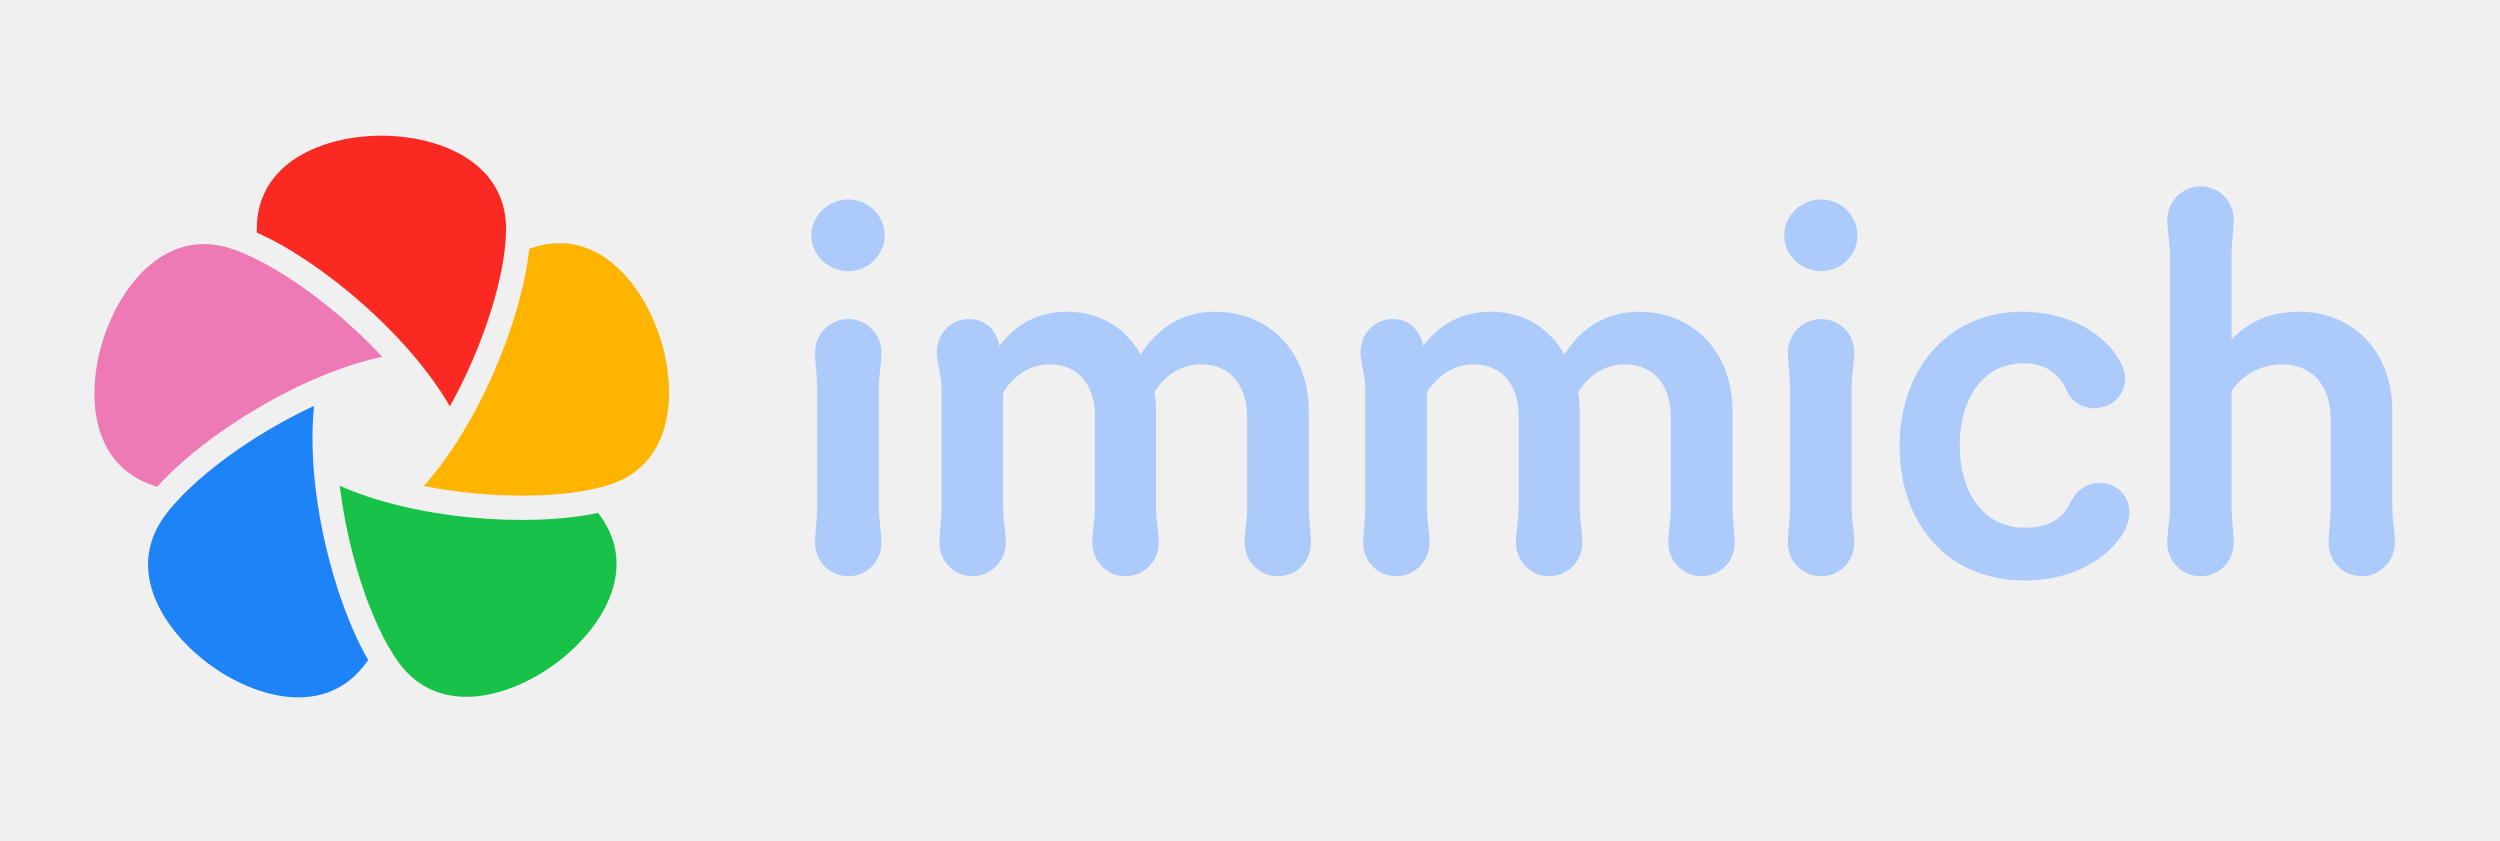
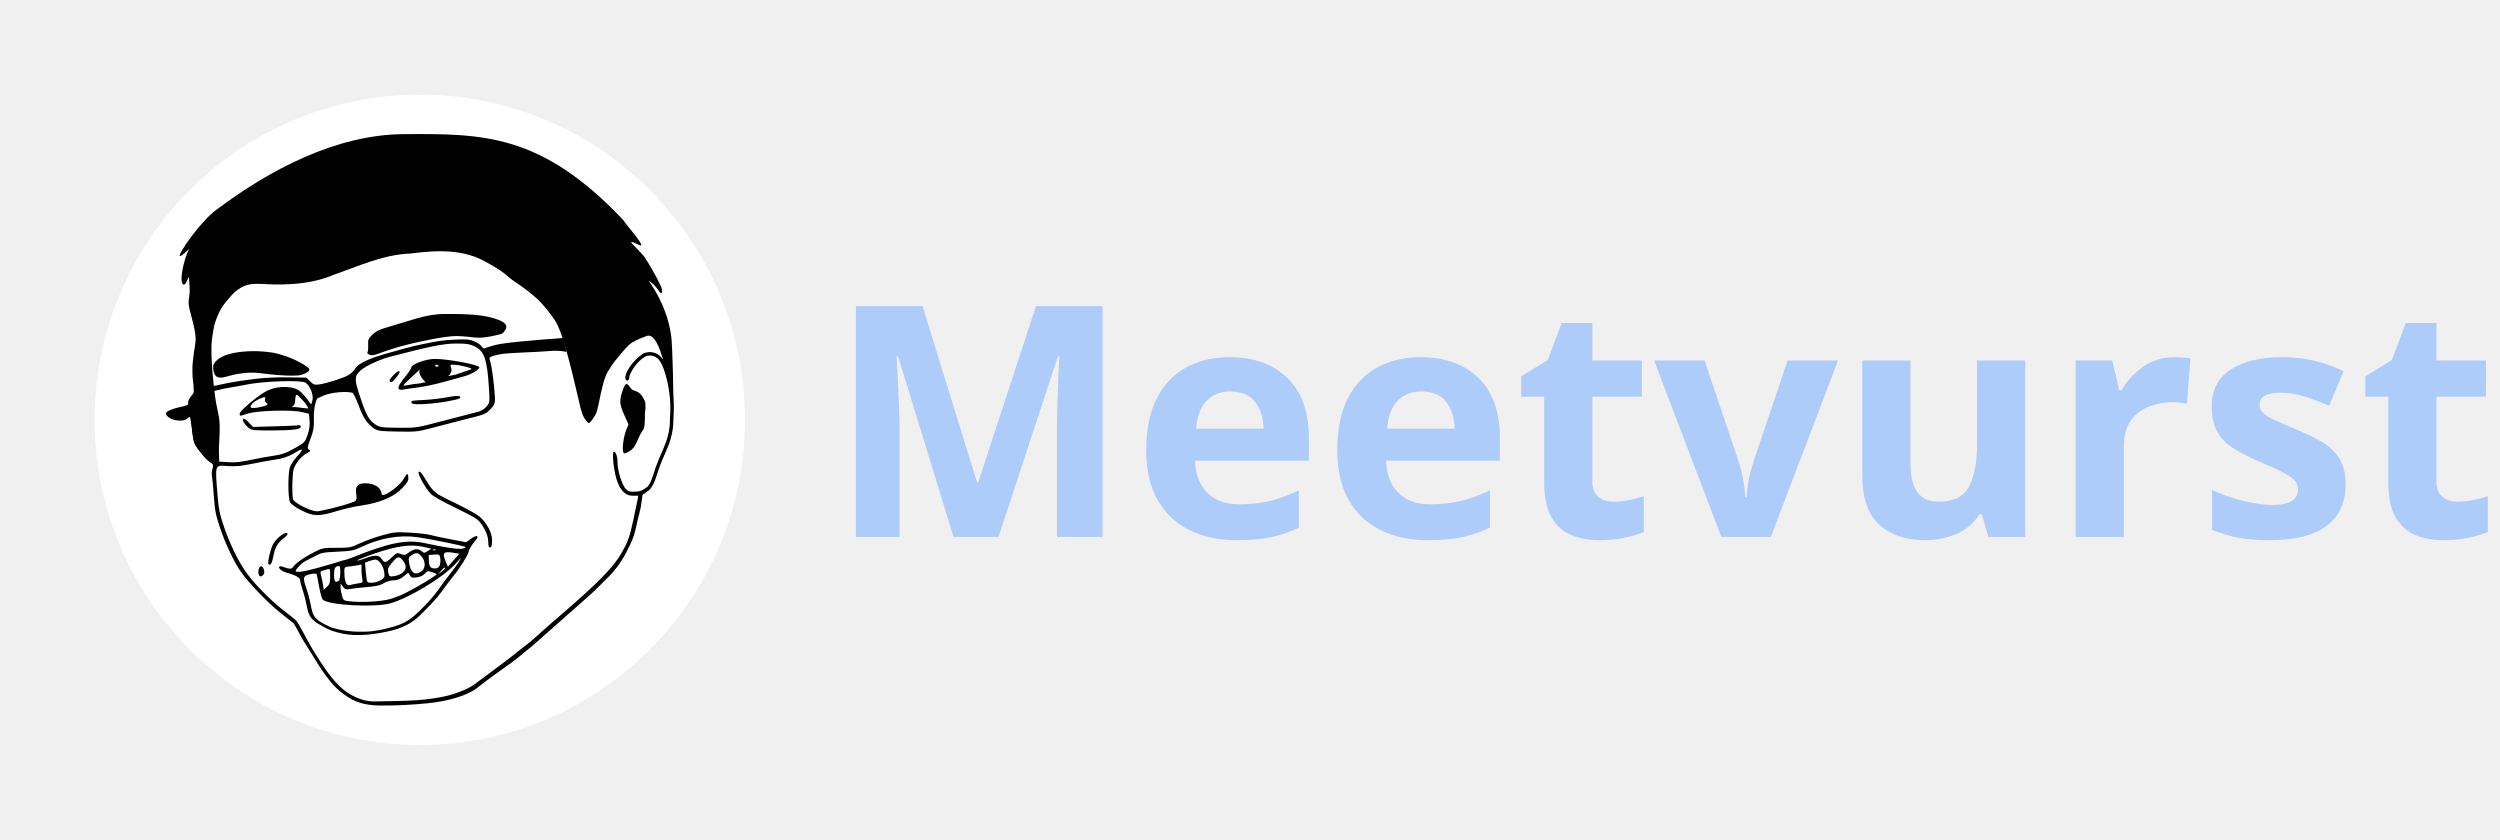
- <svg xmlns="http://www.w3.org/2000/svg" version="1.1" id="Router_Medium_x5F_Black_00000159464448132936669960000002337362428709113490_" x="0px" y="0px" viewBox="0 0 792 266.25" style="enable-background:new 0 0 792 266.25;" xml:space="preserve">
-   <style type="text/css">
- 	.st0{fill:#ACCBFA;}
- 	.st1{fill:#FA2921;}
- 	.st2{fill:#ED79B5;}
- 	.st3{fill:#FFB400;}
- 	.st4{fill:#1E83F7;}
- 	.st5{fill:#18C249;}
- </style>
-   <g>
-     <path class="st0" d="M268.73,63.18c6.34,0,11.52,5.18,11.52,11.35c0,6.34-5.18,11.35-11.52,11.35s-11.69-5.01-11.69-11.35   C257.04,68.36,262.39,63.18,268.73,63.18z M258.88,122.45c0-3.01-0.67-7.85-0.67-10.68c0-6.01,4.67-10.68,10.52-10.68   c5.84,0,10.52,4.67,10.52,10.68c0,2.84-0.83,7.68-0.83,10.68v38.73c0,3.01,0.83,7.85,0.83,10.68c0,6.01-4.67,10.68-10.52,10.68   c-5.84,0-10.52-4.67-10.52-10.68c0-2.84,0.67-7.68,0.67-10.68V122.45z" />
-     <path class="st0" d="M394.28,171.87c0-2.84,0.83-7.68,0.83-10.68V132.3c0-10.18-5.34-16.86-14.52-16.86c-6.01,0-11.35,3-14.86,8.85   c0.33,1.84,0.5,3.67,0.5,5.68v31.22c0,3.01,0.83,7.85,0.83,10.68c0,6.01-4.67,10.68-10.68,10.68c-5.51,0-10.35-4.67-10.35-10.68   c0-2.84,0.83-7.68,0.83-10.68V131.8c0-3.17-0.5-6.01-1.67-8.51c-2.17-4.84-6.51-7.85-12.52-7.85c-6.18,0-11.19,3.17-14.86,8.85   v36.9c0,3.01,0.83,7.85,0.83,10.68c0,6.01-4.84,10.68-10.52,10.68c-5.84,0-10.52-4.67-10.52-10.68c0-2.84,0.67-7.68,0.67-10.68   v-38.57c0-3.01-1.5-8.35-1.5-10.85c0-6.01,4.34-10.68,10.18-10.68c5.51,0,8.68,3.67,9.68,8.51c5.01-6.68,12.02-10.85,21.2-10.85   c10.85,0,18.7,5.18,23.54,13.52c5.51-8.68,13.52-13.52,23.54-13.52c16.86,0,29.72,12.19,29.72,31.72v30.72   c0,3.01,0.67,7.85,0.67,10.68c0,6.01-4.51,10.68-10.52,10.68C399.12,182.55,394.28,177.88,394.28,171.87z" />
-     <path class="st0" d="M528.5,171.87c0-2.84,0.83-7.68,0.83-10.68V132.3c0-10.18-5.34-16.86-14.52-16.86c-6.01,0-11.35,3-14.86,8.85   c0.33,1.84,0.5,3.67,0.5,5.68v31.22c0,3.01,0.84,7.85,0.84,10.68c0,6.01-4.67,10.68-10.68,10.68c-5.51,0-10.35-4.67-10.35-10.68   c0-2.84,0.84-7.68,0.84-10.68V131.8c0-3.17-0.5-6.01-1.67-8.51c-2.17-4.84-6.51-7.85-12.52-7.85c-6.18,0-11.19,3.17-14.86,8.85   v36.9c0,3.01,0.83,7.85,0.83,10.68c0,6.01-4.84,10.68-10.52,10.68c-5.84,0-10.52-4.67-10.52-10.68c0-2.84,0.67-7.68,0.67-10.68   v-38.57c0-3.01-1.5-8.35-1.5-10.85c0-6.01,4.34-10.68,10.18-10.68c5.51,0,8.68,3.67,9.68,8.51c5.01-6.68,12.02-10.85,21.2-10.85   c10.85,0,18.7,5.18,23.54,13.52c5.51-8.68,13.52-13.52,23.54-13.52c16.86,0,29.72,12.19,29.72,31.72v30.72   c0,3.01,0.67,7.85,0.67,10.68c0,6.01-4.51,10.68-10.52,10.68C533.35,182.55,528.5,177.88,528.5,171.87z" />
-     <path class="st0" d="M576.92,63.18c6.34,0,11.52,5.18,11.52,11.35c0,6.34-5.18,11.35-11.52,11.35s-11.69-5.01-11.69-11.35   C565.23,68.36,570.57,63.18,576.92,63.18z M567.07,122.45c0-3.01-0.67-7.85-0.67-10.68c0-6.01,4.67-10.68,10.52-10.68   s10.52,4.67,10.52,10.68c0,2.84-0.84,7.68-0.84,10.68v38.73c0,3.01,0.84,7.85,0.84,10.68c0,6.01-4.67,10.68-10.52,10.68   s-10.52-4.67-10.52-10.68c0-2.84,0.67-7.68,0.67-10.68V122.45z" />
-     <path class="st0" d="M601.79,141.31c0-23.54,14.69-42.57,39.07-42.57c12.86,0,24.71,5.84,30.05,14.53c2,3.17,2.34,5.01,2.34,6.51   c0,5.18-4.01,9.52-9.85,9.52c-3.84,0-7.34-2.17-8.85-6.01c-2.34-5.18-6.85-8.18-13.69-8.18c-12.86,0-20.03,11.52-20.03,26.04   c0,14.69,7.51,26.04,20.53,26.04c7.01,0,12.02-2.5,14.36-7.68c1.67-3.51,4.84-6.51,9.18-6.51c6.01,0,9.68,4.17,9.68,9.35   c0,2.5-1,5.51-3.17,8.35c-5.51,7.35-15.86,13.19-30.05,13.19C616.32,183.89,601.79,165.19,601.79,141.31z" />
-     <path class="st0" d="M737.69,171.87c0-2.84,0.67-7.68,0.67-10.68v-28.55c0-10.18-5.68-17.2-15.36-17.2   c-6.68,0-12.35,3.17-16.03,8.35v37.4c0,3.01,0.67,7.85,0.67,10.68c0,6.01-4.67,10.68-10.52,10.68s-10.52-4.67-10.52-10.68   c0-2.84,0.84-7.68,0.84-10.68v-80.8c0-3.01-0.84-7.85-0.84-10.68c0-6.01,4.84-10.68,10.52-10.68c5.84,0,10.52,4.67,10.52,10.68   c0,2.84-0.67,7.68-0.67,10.68v27.21c5.01-5.51,12.19-8.85,21.37-8.85c17.2,0,29.55,12.86,29.55,31.22v31.22   c0,3.01,0.83,7.85,0.83,10.68c0,6.01-4.84,10.68-10.52,10.68C742.36,182.55,737.69,177.88,737.69,171.87z" />
-   </g>
-   <g>
-     <path class="st1" d="M114.82,96.21c11.92,10.55,21.52,21.86,27.7,32.52c10.62-18.99,17.71-41.55,17.8-55.92c0-0.1,0-0.19,0-0.28   c0-21.26-21.21-29.54-39.48-29.54s-39.48,8.28-39.48,29.54c0,0.29,0,0.68,0,1.15C91.54,78.2,103.61,86.29,114.82,96.21z" />
-     <path class="st2" d="M49.8,154.19c7.45-8.29,18.88-17.27,31.77-24.86c13.72-8.07,27.44-13.71,39.49-16.3   c-14.78-15.96-34.04-29.68-47.68-34.21c-0.1-0.03-0.18-0.06-0.27-0.09c-20.22-6.57-34.65,11.05-40.3,28.42s-4.33,40.11,15.89,46.68   C48.99,153.93,49.35,154.05,49.8,154.19z" />
-     <path class="st3" d="M209.07,106.86c-5.65-17.38-20.07-34.99-40.3-28.42c-0.28,0.09-0.65,0.21-1.09,0.35   c-1.16,11.08-5.12,25.07-11.09,38.79c-6.35,14.6-14.14,27.23-22.36,36.39c21.34,4.23,44.99,4,58.68-0.35   c0.1-0.03,0.19-0.06,0.27-0.09C213.4,146.97,214.71,124.24,209.07,106.86z" />
-     <path class="st4" d="M102.8,171.18c-3.44-15.54-4.56-30.34-3.3-42.59c-19.75,9.12-38.75,23.2-47.27,34.78   c-0.06,0.08-0.11,0.16-0.16,0.23c-12.5,17.2-0.2,36.37,14.58,47.11s36.81,16.51,49.31-0.69c0.17-0.24,0.4-0.55,0.68-0.93   C111.05,199.44,106.04,185.79,102.8,171.18z" />
-     <path class="st5" d="M189.48,162.49c-10.9,2.33-25.42,2.88-40.32,1.44c-15.84-1.53-30.26-5.03-41.52-10.02   c2.57,21.6,10.09,44.02,18.47,55.7c0.06,0.08,0.11,0.16,0.16,0.23c12.5,17.2,34.52,11.43,49.31,0.69   c14.78-10.74,27.08-29.9,14.58-47.11C189.99,163.18,189.76,162.86,189.48,162.49z" />
+ <svg xmlns="http://www.w3.org/2000/svg" width="792" height="266" viewBox="0 0 792 266" version="1.1" id="svg1" xml:space="preserve">
+   <defs id="defs1">
+     <rect x="252" y="48" width="498.5" height="171.5" id="rect1" />
+   </defs>
+   <g id="layer1" transform="matrix(0.4023438,0,0,0.4023438,15.05315,15.90374)">
+     <circle style="display:inline;opacity:1;fill:#ffffff;fill-opacity:1;stroke:#000000;stroke-width:0;stroke-linecap:round;stroke-linejoin:round;stroke-dasharray:none;stroke-opacity:0;paint-order:fill markers stroke" id="path125" cx="256" cy="256" r="256" transform="translate(37.14945,35.03536)" />
+     <g id="layer1-1" transform="matrix(3.118301,0,0,3.111168,-112.1105,-270.1317)">
+       <path d="m 125.958,108.068 c -17.11,0.097 -33.912,8.983 -47.565,19.295 -3.892,2.939 -9.574,11.098 -8.999,11.536 0.298,0.281 2.036,-1.613 2.309,-1.726 -1.364,2.493 -2.691,8.747 -1.348,8.979 0.677,-0.055 0.948,-1.571 1.283,-1.93 0,0.176 0.21,1.517 0.215,3.645 0.002,0.87 -0.173,1.237 -0.272,2.648 -0.125,1.786 1.639,5.966 1.759,9.03 0.066,1.683 -0.423,3.342 -0.576,5.02 -0.103,1.131 -0.244,1.661 -0.23,3.401 0.019,2.371 0.232,2.764 0.293,3.832 0.067,1.176 0.068,2.572 0.041,2.997 -0.09,1.437 -0.937,4.496 -0.714,5.788 0.157,0.909 0.259,1.862 0.335,2.717 0.084,0.942 0.231,2.006 0.547,2.83 0.421,1.099 1.317,2.115 1.992,2.952 0.653,0.81 0.856,1.207 1.648,1.713 0.482,0.308 0.897,0.224 1.219,0.191 0.518,-0.053 0.9,0.023 1.318,-0.07 0.14,-0.066 0.116,-0.457 0.039,-1.694 -0.14,-2.261 0.334,-5.532 0.126,-8.287 -0.18,-2.374 -0.757,-3.514 -1.183,-7.044 -0.552,-4.574 -0.773,-7.477 -0.844,-9.92 -0.102,-3.503 0.223,-4.672 0.495,-6.405 0.293,-1.869 1.406,-5.06 3.275,-7.179 0.789,-0.895 1.455,-1.789 2.153,-2.372 2.205,-1.845 3.788,-2.197 6.889,-2.029 2.927,0.159 11.193,0.657 17.902,-2.271 6.408,-2.21 12.668,-5.191 19.571,-5.429 6.544,-0.868 13.589,-1.209 19.45,2.388 4.748,2.578 4.655,3.267 6.939,4.801 2.284,1.534 3.653,2.603 5.283,4.024 1.728,1.506 3.866,4.318 4.773,5.7 1.706,2.6 3.512,9.431 5.953,19.98 0.489,2.114 0.367,1.881 0.845,3.275 0.223,0.652 0.269,0.921 0.72,1.624 0.332,0.518 0.692,0.964 0.875,1.062 0.183,0.098 0.255,0.052 0.406,-0.087 0.256,-0.235 0.615,-0.629 0.948,-1.204 0.327,-0.564 0.621,-0.804 0.897,-1.824 0.36,-1.329 0.76,-3.63 0.961,-4.425 0.322,-1.267 0.602,-2.758 1.177,-4.262 0.575,-1.504 2.271,-3.833 3.401,-5.11 0.989,-1.116 2.099,-2.674 3.348,-3.444 1.133,-0.698 2.186,-1.089 3.812,-1.701 4.244,-0.909 6.353,19.722 6.482,18.625 0.246,-2.097 -0.189,-15.954 -0.385,-17.818 -1.156,-10.971 -8.693,-17.442 -4.415,-13.648 0.461,0.409 1.292,1.605 1.595,2 0.219,0.285 0.816,-0.16 0.138,-1.667 -1.014,-2.254 -3.298,-6.256 -4.256,-7.541 -1.566,-2.102 -5.594,-5.048 -1.328,-2.955 2.43,1.193 -3.098,-4.904 -3.945,-6.283 -20.726,-21.975 -35.531,-21.838 -55.352,-21.726 z" style="display:inline;fill:#000000;fill-opacity:1;stroke:none;stroke-width:0.882;stroke-linecap:round;stroke-linejoin:round;stroke-opacity:1;paint-order:fill markers stroke" id="path98" />
+       <path style="display:inline;fill:#000000;fill-opacity:1;stroke:none;stroke-opacity:0.37" d="m 68.075,193.017 c 3.963,-0.594 4.974,-0.584 7.868,-0.685 l 5.167,0.061 0.654,0.648 c 0.78,0.812 0.942,0.87 2.038,0.729 0.655,-0.085 2.294,-0.532 3.643,-0.994 2.124,-0.727 2.579,-0.994 3.398,-1.994 0.31,-0.378 0.472,-1.545 6.319,-3.229 1.877,-0.541 5.525,-1.585 7.718,-2 1.219,-0.231 3.011,-0.637 4.686,-0.767 1.558,-0.121 3.09,-0.193 4.185,-0.113 0.71,0.052 1.254,0.303 1.964,0.669 0.52,0.268 0.78,0.581 1.227,1.092 0.173,0.198 1.076,-0.48 3.679,-0.903 3.355,-0.545 12.45,-1.167 12.528,-1.187 0.105,0.285 0.478,2.134 0.7,2.814 -0.685,-0.048 -1.356,-0.36 -3.842,-0.132 -2.482,0.227 -8.046,0.3 -9.769,0.649 -2.347,0.475 -2.083,0.77 -1.999,1.043 0.146,0.476 0.387,1.501 0.577,2.902 0.27,1.993 0.385,3.221 0.475,4.736 0.08,1.354 -0.148,1.677 -1.065,2.622 -0.929,0.957 -1.488,1 -5.452,2.011 -2.328,0.594 -5.364,1.385 -6.747,1.759 -2.268,0.613 -2.902,0.672 -6.482,0.6 -3.659,-0.073 -4.036,-0.127 -4.829,-0.693 -1.342,-0.957 -2.147,-2.198 -3.065,-4.726 -0.466,-1.283 -1.024,-2.386 -1.239,-2.45 -1.189,-0.354 -4.188,-0.093 -5.621,0.488 -0.835,0.339 -1.517,0.652 -1.517,0.696 -0.489,1.212 -0.5,1.558 -0.635,2.805 -0.071,0.655 0.047,1.713 -0.033,2.725 -0.07,0.885 -0.309,1.683 -0.748,2.849 -0.583,1.549 -0.602,1.73 -0.211,1.976 0.371,0.234 0.317,0.33 -0.387,0.694 -1.146,0.593 -2.404,2.106 -2.732,3.287 -0.298,1.073 -0.375,5.118 -0.116,6.084 0.203,0.756 3.569,2.456 4.865,2.457 0.508,3.3e-4 5.104,-1 7.502,-1.965 1.253,-0.504 -0.48,-2.539 1.027,-3.497 0.716,-0.455 4.226,-0.427 4.549,1.895 0.146,1.053 3.458,-1.554 4.178,-2.589 0.631,-0.908 1.101,-2.12 1.212,-0.863 0.071,0.805 -0.096,1.119 -1.241,2.329 -1.66,1.755 -4.512,2.97 -8.234,3.506 -1.382,0.199 -3.689,0.726 -5.126,1.169 -3.525,1.089 -4.621,1.059 -7.068,-0.193 -1.171,-0.599 -2.087,-1.262 -2.285,-1.654 -0.411,-0.813 -0.446,-5.548 -0.05,-6.972 0.158,-0.568 0.806,-1.584 1.451,-2.274 0.641,-0.686 1.094,-1.318 1.007,-1.405 -0.087,-0.087 -0.636,0.142 -1.218,0.51 -1.362,0.86 -2.635,1.303 -4.444,1.547 -0.797,0.108 -2.786,0.471 -4.418,0.807 -2.25,0.464 -3.449,0.575 -4.955,0.461 -2.647,-0.2 -2.56,-0.442 -2.065,5.746 0.241,3.013 0.449,4.048 1.33,6.615 1.165,3.393 2.751,6.707 4.288,8.957 1.579,2.312 4.867,5.707 7.657,7.906 1.305,1.029 1.793,1.35 2.616,2.107 0.609,0.561 2.466,4.488 3.828,6.608 1.215,1.891 3.249,5.374 5.873,7.509 1.815,1.477 4.26,2.366 6.057,2.336 5.383,-0.089 8.147,-0.125 10.698,-0.433 2.156,-0.273 4.041,-0.558 5.944,-1.247 1.673,-0.606 2.577,-0.851 4.715,-2.504 1.534,-1.186 5.326,-3.907 6.87,-5.175 2.837,-2.33 2.841,-2.074 5.566,-4.594 4.107,-3.797 13.608,-11.215 16.299,-16.012 1.214,-2.164 1.065,-1.963 1.535,-3.175 0.497,-1.282 1.399,-5.747 1.857,-8.047 0.127,-0.639 0.025,-0.614 0.174,-0.719 0.131,-0.093 0.325,-0.347 0.468,-0.343 0.25,0.01 0.153,-0.138 0.389,-0.131 -0.011,0.379 -0.372,2.288 -0.395,2.799 -0.253,1.257 -0.452,1.793 -0.67,2.777 -0.214,0.965 -0.455,2.232 -0.85,3.381 -0.32,0.928 -0.877,2.052 -1.532,3.326 -1.085,2.111 -2.649,3.943 -3.216,4.507 -1.469,1.463 -2.921,2.955 -4.013,3.945 -1.043,0.946 -11.737,10.407 -11.926,10.55 -0.897,0.676 -2.723,2.29 -3.934,3.157 -1.486,1.063 -4.462,3.157 -7.022,5.177 -1.962,1.548 -5.84,2.742 -10.271,3.158 -5.85,0.549 -9.813,0.455 -10.695,0.381 -3.06,-0.255 -4.609,-1.136 -6.444,-2.537 -3.215,-2.454 -5.518,-7.126 -7.266,-9.718 -0.937,-1.39 -2.227,-4.091 -2.5,-4.365 -0.174,-0.174 -1.335,-1.048 -2.792,-2.231 l 3.5e-5,3e-5 c -2.609,-2.118 -6.45,-6.131 -7.896,-8.25 -1.458,-2.135 -3.073,-5.538 -4.195,-8.837 -0.874,-2.57 -1.074,-3.577 -1.283,-6.482 -0.137,-1.892 -0.31,-3.737 -0.385,-4.101 -0.075,-0.364 -0.026,-1.043 0.109,-1.509 0.222,-0.766 0.174,-0.894 -0.496,-1.323 -0.838,-0.537 -2.816,-2.948 -3.157,-3.85 -0.124,-0.327 -0.304,-1.249 -0.401,-2.05 -0.438,-3.616 -0.409,-3.53 -1.002,-2.994 -1.047,0.948 -3.961,0.343 -4.378,-0.909 -0.141,-0.424 1.142,-1.025 3.017,-1.412 1.289,-0.266 1.583,-0.42 1.49,-0.777 -0.064,-0.245 0.113,-0.81 0.455,-1.209 0.589,-0.684 0.557,-0.969 1.25,-1.296 0.916,-0.432 5.174,-1.448 9.216,-2.054 z m 2.497,15.941 c 1.237,-0.261 2.844,-0.552 3.572,-0.648 1.931,-0.254 2.964,-0.623 4.936,-1.765 1.658,-0.961 1.791,-1.109 2.281,-2.561 0.361,-1.068 0.481,-1.957 0.39,-2.895 l -0.13,-1.354 -1.357,-0.337 c -2.073,-0.515 -8.919,-0.335 -10.978,0.288 -0.913,0.276 -1.539,0.527 -1.623,0.392 -0.207,-0.336 0.06,-0.647 0.298,-0.943 0.238,-0.296 0.382,-0.374 0.993,-0.959 0.611,-0.586 2.426,-2.119 3.785,-2.876 1.844,-1.164 5.042,-1.356 6.696,-0.402 0.437,0.252 1.21,1.021 1.72,1.709 l 0.926,1.251 0.241,-0.815 c 0.314,-1.061 -0.509,-3.143 -1.439,-3.638 -1.072,-0.571 -8.986,-0.262 -12.296,0.481 -1.455,0.326 -2.781,0.401 -6.141,1.206 -2.137,0.512 -2.832,0.275 -3.648,1.524 -0.415,0.636 -0.576,1.001 -0.351,3.519 0.185,2.077 0.293,2.398 0.55,3.919 0.236,1.397 1.065,2.923 2.038,3.651 0.973,0.729 2.315,1.727 2.315,1.727 l 1.798,0.126 c 1.605,0.114 2.505,0.015 5.424,-0.6 z m -1.157,-6.37 c -0.826,-0.65 -1.314,-1.474 -1.088,-1.838 0.089,-0.143 0.568,0.171 1.065,0.698 l 0.904,0.958 4.438,-0.12 c 2.441,-0.066 4.616,-0.169 4.835,-0.229 0.223,-0.061 0.397,0.063 0.397,0.284 0,0.567 -1.513,0.765 -5.984,0.783 -3.527,0.014 -3.928,-0.033 -4.566,-0.534 z m 39.341,-1.402 c 2.937,-0.783 5.963,-1.568 6.727,-1.746 0.993,-0.231 1.586,-0.558 2.084,-1.151 0.689,-0.818 0.695,-0.863 0.52,-3.744 -0.352,-5.797 -0.928,-7.507 -2.845,-8.462 -0.87,-0.433 -1.614,-0.634 -3.902,-0.606 -2.703,0.032 -5.487,0.652 -13.322,2.693 -2.064,0.537 -5.055,1.925 -5.965,2.803 -1.124,1.085 -1.266,1.575 -0.321,4.555 1.223,3.857 1.934,5.324 2.952,6.092 1.176,0.886 1.383,0.924 5.341,0.959 3.309,0.03 3.523,-0.004 8.731,-1.392 z m -6.29,-3.585 c -0.308,-0.498 -0.116,-0.551 2.396,-0.662 1.295,-0.057 3.41,-0.303 4.701,-0.546 1.515,-0.286 2.437,-0.351 2.603,-0.186 0.374,0.374 0.009,0.527 -2.343,0.979 -3.043,0.584 -7.11,0.814 -7.356,0.416 z m -2.639,-2.9 c -0.229,-0.37 0.221,-1.203 1.444,-2.676 0.543,-0.655 1.032,-1.429 1.086,-1.72 0.123,-0.665 2.99,-1.699 4.728,-1.706 2.686,-0.01 9.008,1.18 9.062,1.706 0.044,0.434 -1.657,1.443 -3.092,1.833 -0.737,0.2 -2.65,0.728 -4.252,1.173 -1.602,0.445 -3.924,0.934 -5.159,1.086 -1.236,0.152 -2.56,0.347 -2.944,0.432 -0.383,0.085 -0.776,0.027 -0.872,-0.129 z m 3.982,-1.089 c 0.517,-0.041 1.509,-0.424 1.72,-0.189 1.124,1.252 -2.398,-1.597 -1.36,-2.776 l -3.136,2.954 c -0.256,0.386 -0.296,0.567 -0.097,0.445 1.568,-0.251 1.489,-0.323 2.872,-0.433 z m 7.589,-1.839 3.073,-1.059 c 0.21,-0.13 -0.227,-0.3 -0.525,-0.373 -0.564,-0.138 -0.456,-0.153 -1.793,-0.426 -0.443,-0.11 -0.879,-0.084 -1.361,-0.137 -0.954,-0.106 -0.248,0.595 -0.286,1.128 -0.072,1.026 -1.187,1.333 -0.316,1.118 0.871,-0.215 0.814,-0.132 1.208,-0.251 z m -3.52,-1.717 c 0,-0.279 -0.508,-0.397 -0.659,-0.152 -0.091,0.148 0.019,0.269 0.246,0.269 0.227,0 0.412,-0.052 0.412,-0.117 z m -9.909,3.048 c -0.211,-0.341 1.62,-2.223 1.958,-2.014 0.169,0.105 -0.05,0.578 -0.561,1.214 -0.858,1.068 -1.134,1.226 -1.398,0.8 z m -17.182,4.37 c -1.339,-1.327 -1.883,-2.536 -1.962,-0.376 -0.028,0.753 -0.133,0.793 -0.679,1.276 0,0 0.474,-0.004 0.711,0 l 1.997,0.237 c 1.024,0.121 0.663,0.109 -0.067,-1.137 z m -8.762,0.835 c 0.397,-0.085 1.762,-0.333 0.945,-0.821 -0.817,-0.488 0.702,-1.639 -1.15,-0.87 -1.835,0.762 -2.501,1.933 -1.657,1.933 0.549,0.074 1.25,-0.111 1.862,-0.242 z m 26.554,44.697 c 0.975,-0.278 1.948,-0.62 2.821,-1.135 1.04,-0.614 1.857,-1.36 2.809,-2.288 1.382,-1.346 3.029,-3.221 3.66,-4.167 0.632,-0.946 1.639,-2.315 2.239,-3.043 0.6,-0.728 1.426,-1.859 1.836,-2.514 0.707,-1.129 0.668,-1.105 -0.749,0.456 -2.426,2.672 -9.465,6.921 -13.107,7.911 -3.263,0.887 -12.546,0.372 -13.669,-0.758 -0.182,-0.183 -0.514,-1.385 -0.737,-2.67 -0.223,-1.285 -0.464,-2.43 -0.535,-2.544 -0.071,-0.114 -0.667,-0.085 -1.325,0.066 -1.415,0.324 -1.493,0.677 -0.67,3.019 0.29,0.824 0.657,2.217 0.816,3.095 0.385,2.121 0.682,2.479 1.57,3.275 0.117,0.105 1.862,1.172 2.901,1.489 2.101,0.642 4.348,0.838 6.544,0.78 1.892,-0.051 3.774,-0.454 5.595,-0.972 z m -14.588,-0.358 c -0.813,-0.471 -1.318,-0.755 -1.857,-1.396 l -2e-6,-7e-5 c -0.424,-0.504 -0.759,-1.376 -0.951,-2.475 -0.162,-0.933 -0.533,-2.387 -0.824,-3.232 -0.29,-0.844 -0.528,-1.814 -0.528,-2.155 -0.194,-0.67 -2.006,-1.188 -2.778,-1.414 -1.418,-0.397 -1.906,-1.354 -1.094,-1.269 0.389,0.041 0.638,0.218 1.046,0.323 0.66,0.17 1.121,0.274 1.356,-0.133 0.304,-0.527 1.697,-1.686 3.958,-2.877 2.012,-1.06 2.067,-1.072 4.874,-1.072 2.671,0 2.948,-0.052 4.684,-0.881 1.015,-0.484 3.03,-1.216 4.478,-1.625 2.441,-0.69 2.857,-0.732 5.689,-0.576 1.68,0.093 3.522,0.3 4.093,0.46 0.571,0.16 2.45,0.562 4.177,0.892 l 3.138,0.601 1.037,-0.752 c 1.145,-0.83 1.719,-0.58 0.872,0.379 -0.701,0.795 -1.399,1.951 -1.399,2.318 0,0.474 -1.83,3.404 -3.044,4.873 -0.601,0.728 -1.724,2.216 -2.494,3.307 -0.804,1.139 -2.31,2.745 -4.071,4.481 -1.09,1.074 -1.807,1.595 -2.862,2.156 -1.218,0.649 -2.565,1.057 -3.914,1.353 -2.315,0.507 -4.708,0.821 -7.074,0.7 -1.46,-0.075 -2.915,-0.397 -4.296,-0.875 -0.782,-0.27 -1.606,-0.757 -2.218,-1.112 z m 13.948,-5.265 c 0.864,-0.232 2.293,-0.783 3.175,-1.224 2.538,-1.268 6.537,-3.704 6.365,-3.876 -0.086,-0.086 -0.538,-0.28 -1.004,-0.432 -0.744,-0.241 -0.912,-0.2 -1.377,0.338 -0.331,0.383 -0.941,0.668 -1.628,0.76 -0.944,0.127 -1.142,0.065 -1.411,-0.438 -0.312,-0.584 -0.315,-0.584 -0.886,-0.064 -0.864,0.786 -1.634,1.116 -2.606,1.117 -0.483,5.5e-4 -1.294,0.26 -1.803,0.577 -0.686,0.427 -1.577,0.629 -3.44,0.782 -1.382,0.113 -2.918,0.286 -3.412,0.385 -0.752,0.15 -0.977,0.076 -1.383,-0.452 l -0.485,-0.631 -0.006,0.873 c -0.003,0.48 0.234,1.319 0.342,1.79 0.202,0.886 0.74,0.816 1.552,0.918 2.089,0.282 6.174,0.069 8.005,-0.423 z M 85.918,232.708 c 0,-1.433 -0.043,-1.547 -0.529,-1.409 -0.291,0.083 -0.755,0.214 -1.031,0.291 -0.425,0.12 -0.467,0.272 -0.274,0.992 0.125,0.468 0.299,1.311 0.387,1.873 l 0.16,1.022 0.644,-0.605 c 0.541,-0.508 0.644,-0.854 0.644,-2.164 z m 5.648,1.467 c 0.965,-0.149 1.009,-0.197 0.86,-0.945 -0.087,-0.434 -0.158,-1.26 -0.158,-1.837 v -1.049 l -1.124,0.206 c -0.618,0.113 -1.392,0.213 -1.72,0.222 -0.617,0.016 -0.705,0.289 -0.598,1.85 0.099,1.45 0.477,2.08 1.132,1.885 0.325,-0.097 1.049,-0.246 1.608,-0.332 z m 4.758,-0.737 c 0.625,-0.41 0.674,-0.564 0.526,-1.645 -0.165,-1.201 -1.074,-2.461 -1.776,-2.461 -0.19,0 -0.735,0.136 -1.211,0.302 l -0.866,0.302 0.127,1.779 c 0.07,0.978 0.219,1.928 0.332,2.11 0.27,0.436 1.962,0.209 2.869,-0.386 z m -8.649,0.189 c 0.338,-0.218 0.418,-2.973 0.087,-2.973 -0.822,0 -1.049,0.379 -1.049,1.748 0,1.413 0.226,1.7 0.963,1.224 z m 12.954,-1.674 c 0.802,-0.753 0.793,-1.48 -0.033,-2.489 -0.751,-0.919 -1.075,-0.818 -2.323,0.724 -0.633,0.782 -0.734,1.093 -0.579,1.796 0.179,0.816 0.228,0.844 1.243,0.708 0.581,-0.078 1.342,-0.41 1.692,-0.739 z m 4.122,-0.582 c 0.546,-0.706 0.373,-1.922 -0.394,-2.767 -0.645,-0.712 -1.036,-0.742 -1.938,-0.151 -0.604,0.396 -0.659,0.563 -0.506,1.521 0.261,1.633 0.827,2.352 1.688,2.142 0.388,-0.094 0.906,-0.43 1.15,-0.746 z m 4.442,-0.254 c 0.014,-0.326 -0.131,-0.234 -0.805,0.508 l -0.641,0.706 0.719,-0.508 c 0.396,-0.279 0.723,-0.597 0.728,-0.706 z m -25.361,-0.216 c 2.093,-0.592 3.984,-1.149 4.202,-1.238 0.218,-0.089 0.575,-0.186 0.794,-0.216 0.218,-0.029 1.052,-0.317 1.852,-0.639 7.232,-2.91 10.758,-3.602 14.361,-2.816 4.196,0.915 6.938,1.315 7.697,1.124 0.417,-0.105 0.695,-0.256 0.617,-0.334 -0.2,-0.2 -7.319,-1.657 -9.71,-1.988 -3.75,-0.518 -7.69,0.182 -11.568,2.055 -1.329,0.642 -1.945,0.758 -4.704,0.885 -3.066,0.141 -3.239,0.181 -5.024,1.166 -1.705,0.815 -2.435,1.267 -3.293,2.465 -0.551,0.664 0.621,0.711 4.777,-0.464 z M 108.161,230.354 c 0.102,-0.384 0.124,-1.015 0.05,-1.403 -0.123,-0.645 -0.228,-0.698 -1.226,-0.625 l -1.091,0.08 0.025,1.149 c 0.027,1.26 0.4,1.673 1.413,1.565 0.444,-0.047 0.702,-0.286 0.829,-0.766 z m 2.681,-2.406 c -2.023,-0.314 -2.274,-2.2e-4 -1.489,1.855 l 0.417,0.984 1.158,-1.323 1.158,-1.323 z m -12.43,0.93 c 0.946,-0.924 1.056,-0.964 1.829,-0.672 0.731,0.276 0.917,0.238 1.675,-0.34 0.989,-0.754 1.885,-0.831 2.561,-0.219 0.442,0.4 0.531,0.396 1.21,-0.048 l 0.733,-0.48 -1.718,-0.388 c -2.505,-0.565 -5.448,-0.139 -9.983,1.447 -1.978,0.691 -3.473,1.298 -3.323,1.348 0.15,0.05 0.888,-0.152 1.641,-0.448 1.865,-0.735 2.769,-0.702 3.309,0.122 0.579,0.884 0.88,0.838 2.067,-0.321 z m 8.866,-1.558 c -0.088,-0.088 -0.316,-0.097 -0.507,-0.021 -0.211,0.085 -0.148,0.147 0.16,0.16 0.279,0.011 0.435,-0.051 0.347,-0.139 z m -35.809,5.074 c -0.22,-0.574 -0.012,-1.552 0.356,-1.673 0.526,-0.173 1.014,1.153 0.606,1.646 -0.42,0.507 -0.774,0.517 -0.962,0.027 z m 1.973,-2.133 c -0.292,-0.292 0.52,-3.556 1.08,-4.342 0.855,-1.2 2.361,-2.288 2.699,-1.95 0.19,0.19 -0.012,0.493 -0.654,0.983 -1.298,0.99 -1.815,1.882 -2.141,3.695 -0.256,1.419 -0.605,1.993 -0.984,1.614 z m 44.66,-3.494 c -0.093,-0.093 -0.17,-0.655 -0.172,-1.25 -0.003,-1.265 -1.173,-3.494 -2.302,-4.388 -0.406,-0.321 -2.464,-1.414 -4.574,-2.429 -2.11,-1.015 -4.174,-2.164 -4.587,-2.552 -1.123,-1.057 -2.936,-4.269 -2.6,-4.605 0.19,-0.19 0.52,0.125 1.067,1.018 1.997,3.257 1.896,3.172 6.247,5.271 2.246,1.083 4.514,2.349 5.042,2.812 1.444,1.268 2.499,3.28 2.502,4.77 0.002,1.177 -0.25,1.726 -0.622,1.353 z m 27.185,-19.245 c -0.257,-0.669 0.062,-3.124 0.574,-4.414 l 0.484,-1.221 -0.845,-1.89 c -0.955,-2.137 -1.025,-2.915 -0.422,-4.72 0.588,-1.762 0.831,-1.938 1.469,-1.068 0.293,0.4 0.503,0.648 0.842,0.767 0.451,0.158 0.919,0.329 1.273,0.649 0.451,0.407 0.684,0.888 0.987,1.531 0.303,0.643 0.033,2.394 0.033,2.394 0,2.487 -0.081,3.094 -0.483,3.619 -0.266,0.347 -0.693,1.167 -0.948,1.822 -0.541,1.386 -1.061,2.024 -2.078,2.55 -0.643,0.332 -0.752,0.33 -0.886,-0.018 z m 3.097,-19.294 c -1.876,1.609 -3.163,4.012 -2.501,4.673 0.257,0.257 0.625,-0.059 0.625,-0.536 0,-0.707 1.215,-2.656 2.226,-3.489 0.103,-0.085 0.389,-0.361 0.742,-0.609 0.352,-0.247 0.829,-0.636 0.786,-0.741 -0.378,-0.359 -0.934,-0.105 -1.876,0.703 z m 2.317,26.581 c 0.206,0.203 -0.527,0.594 -0.599,0.671 -0.143,0.152 -0.619,0.482 -0.818,0.59 -0.164,0.089 -0.983,0.29 -0.983,0.29 -0.105,0.031 -0.659,0.008 -1.213,0.008 -1.412,0 -2.516,-1.19 -3.189,-3.44 -0.564,-1.883 -0.901,-5.217 -0.55,-5.434 0.381,-0.236 0.777,0.851 0.777,2.135 0,1.693 0.955,4.698 1.722,5.418 0.546,0.513 0.846,0.577 2.232,0.477 1.657,-0.12 1.976,-1.35 2.621,-0.715" id="path100" transform="matrix(1.246667,0,0,1.246667,0.2045931,-70.16495)" />
+       <path style="display:inline;fill:none;stroke:#000000;stroke-width:0.7;stroke-linecap:round;stroke-linejoin:round;stroke-dasharray:none;stroke-opacity:1;paint-order:fill markers stroke" d="m 157.014,128.623 c 0.418,-0.244 0.903,-0.37 1.386,-0.362 0.483,0.008 0.964,0.151 1.373,0.409 0.452,0.284 0.81,0.7 1.084,1.158 0.275,0.458 0.47,0.958 0.646,1.461 0.499,1.426 0.855,2.902 1.076,4.397 0.281,1.902 0.344,3.837 0.187,5.753 0.016,1.31 -0.158,2.622 -0.514,3.882 -0.589,2.081 -1.662,3.992 -2.372,6.035 -0.46,1.325 -0.805,2.849 -1.62,3.99 -0.291,0.408 -1.453,1.061 -1.848,1.37" id="path11" transform="matrix(1.246667,0,0,1.246667,-9.358135,3.771248)" />
+       <path d="m 214.564,197.011 c 0.006,-0.138 -0.01,-0.307 0.246,-0.698 0.118,-0.18 0.106,-0.322 0.194,-0.733 0.267,-1.237 0.286,-3.541 0.207,-4.831 -0.238,-3.866 0.187,-4.911 3.23,-7.954 2.347,-2.347 5.525,-4.074 9.622,-5.23 3.365,-0.949 13.082,-3.888 21.593,-6.531 5.158,-1.602 11.066,-3.167 16.409,-3.956 5.818,-0.859 10.828,-0.755 16.71,-0.709 16.979,0.135 26.832,1.415 35.141,4.563 3.567,1.351 6.238,3.174 6.402,5.33 0.153,2.015 -2.08,4.397 -2.397,4.864 -0.745,1.098 -2.43,1.271 -5.431,2.016 -4.294,1.067 -9.69,1.875 -11.941,1.945 -4.675,0.145 -6.963,-0.347 -9.571,-0.605 -4.405,-0.435 -6.632,-0.572 -10.097,-0.643 -8.24,-0.168 -32.086,4.747 -45.191,8.489 -9.332,2.665 -17.278,5.807 -18.187,6.071 -2.528,0.737 -4.393,0.572 -4.681,0.468 -2.106,-0.758 -2.268,-1.621 -2.257,-1.857 z" style="display:inline;fill:#000000;fill-opacity:1;stroke:none;stroke-width:3.899;stroke-opacity:0.37" id="path1-6" transform="matrix(0.3197316,0,0,0.3197316,48.1105,100.3936)" />
+       <path d="m 177.372,232.058 c 8.499,1.701 16.691,4.978 24.139,9.393 1.481,1.262 6.098,3.19 3.743,5.305 -2.831,2.211 -6.323,3.428 -9.921,3.378 -9.791,0.396 -19.544,-0.83 -29.238,-2.022 -9.093,-0.99 -18.211,0.657 -26.925,3.186 -2.716,0.745 -6.497,0.926 -8.001,-2.001 -1.115,-2.432 -1.553,-5.442 -0.947,-8.011 3.228,-5.559 9.814,-7.689 15.731,-8.992 10.319,-1.997 21.055,-1.84 31.418,-0.236 z" style="display:inline;fill:#000000;fill-opacity:1;stroke:none;stroke-width:3.899;stroke-opacity:0.37" id="path1" transform="matrix(0.3197316,0,0,0.3197316,36.23265,89.19174)" />
+     </g>
+     <text xml:space="preserve" transform="matrix(2.485437,0,0,2.485437,-37.41366,-39.52775)" id="text1" style="text-align:start;writing-mode:lr-tb;direction:ltr;white-space:pre;shape-inside:url(#rect1);display:inline;fill:#ffffff;stroke:#ffffff;stroke-width:3.899;stroke-opacity:0" />
+     <text xml:space="preserve" style="font-style:normal;font-variant:normal;font-weight:600;font-stretch:normal;font-size:254.547px;font-family:'SF Pro Rounded';-inkscape-font-specification:'SF Pro Rounded Semi-Bold';text-align:start;writing-mode:lr-tb;direction:ltr;text-anchor:start;fill:#adccfa;fill-opacity:1;stroke:#ffffff;stroke-width:9.636;stroke-opacity:0" x="613.616" y="383.259" id="text2">
+       <tspan id="tspan2" style="font-style:normal;font-variant:normal;font-weight:600;font-stretch:normal;font-size:254.547px;font-family:'SF Pro Rounded';-inkscape-font-specification:'SF Pro Rounded Semi-Bold';fill:#adccfa;fill-opacity:1;stroke-width:9.636" x="613.616" y="383.259">Meetvursti</tspan>
+     </text>
  </g>
</svg>
